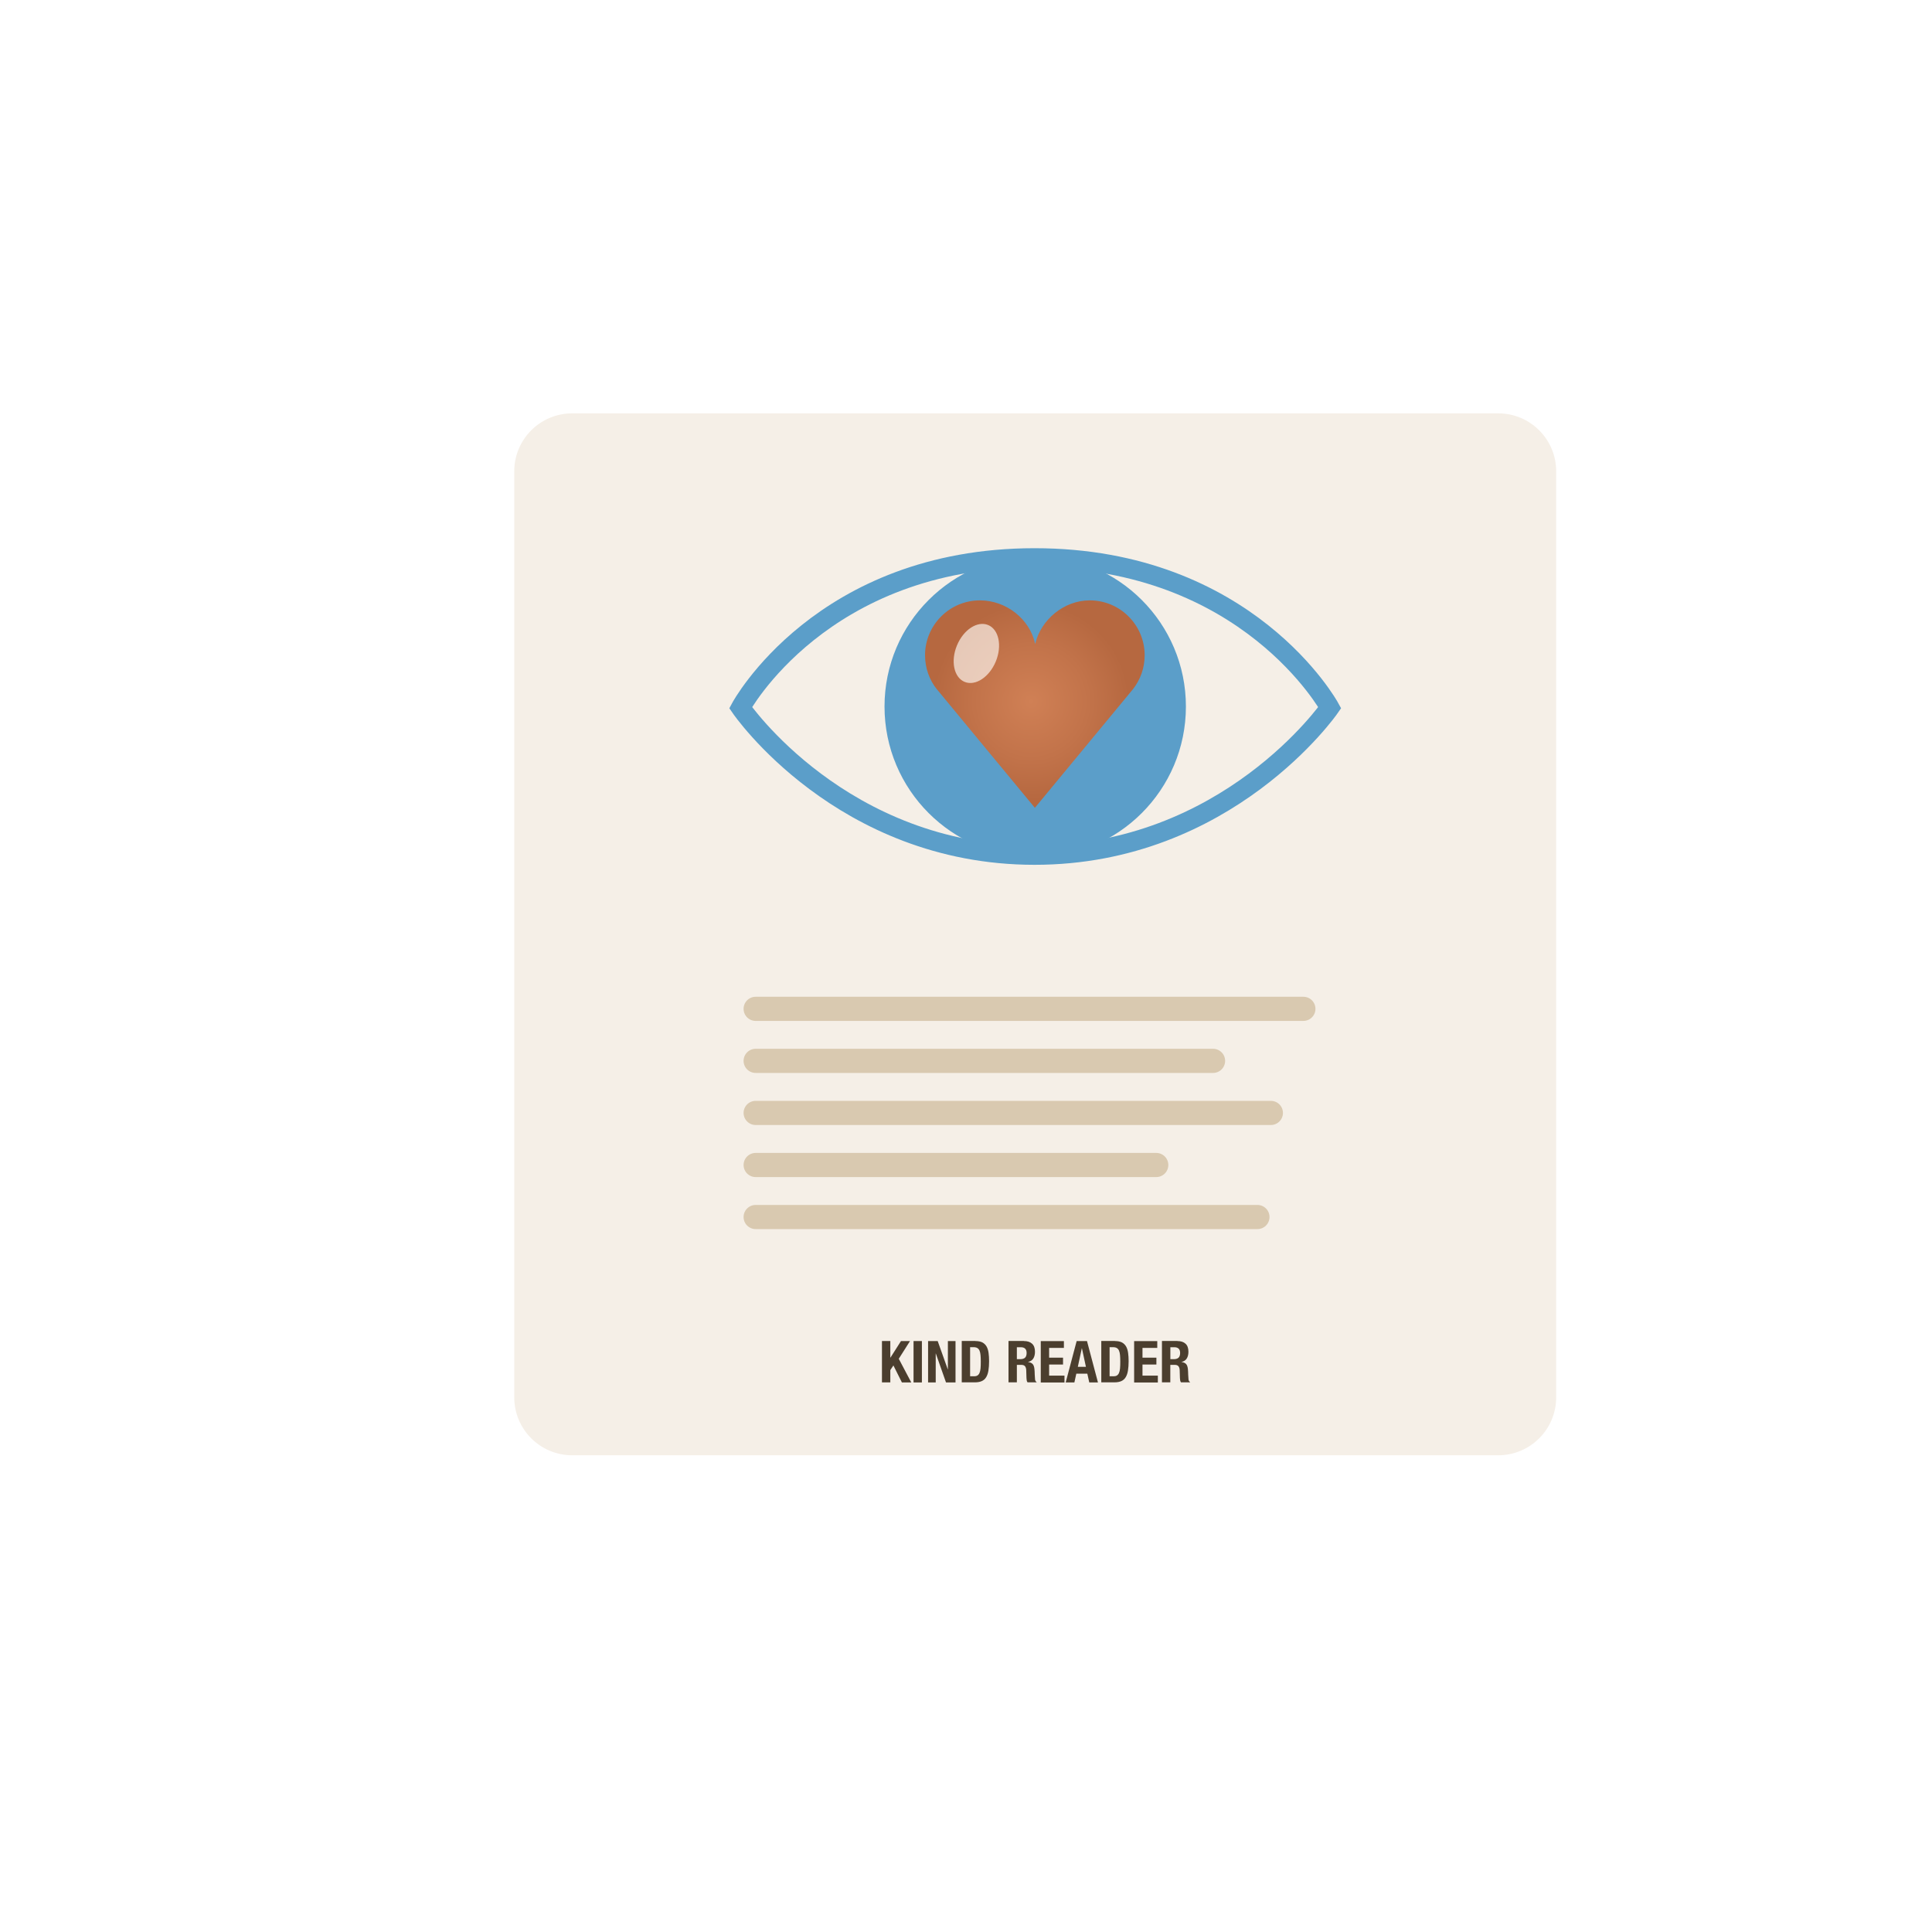
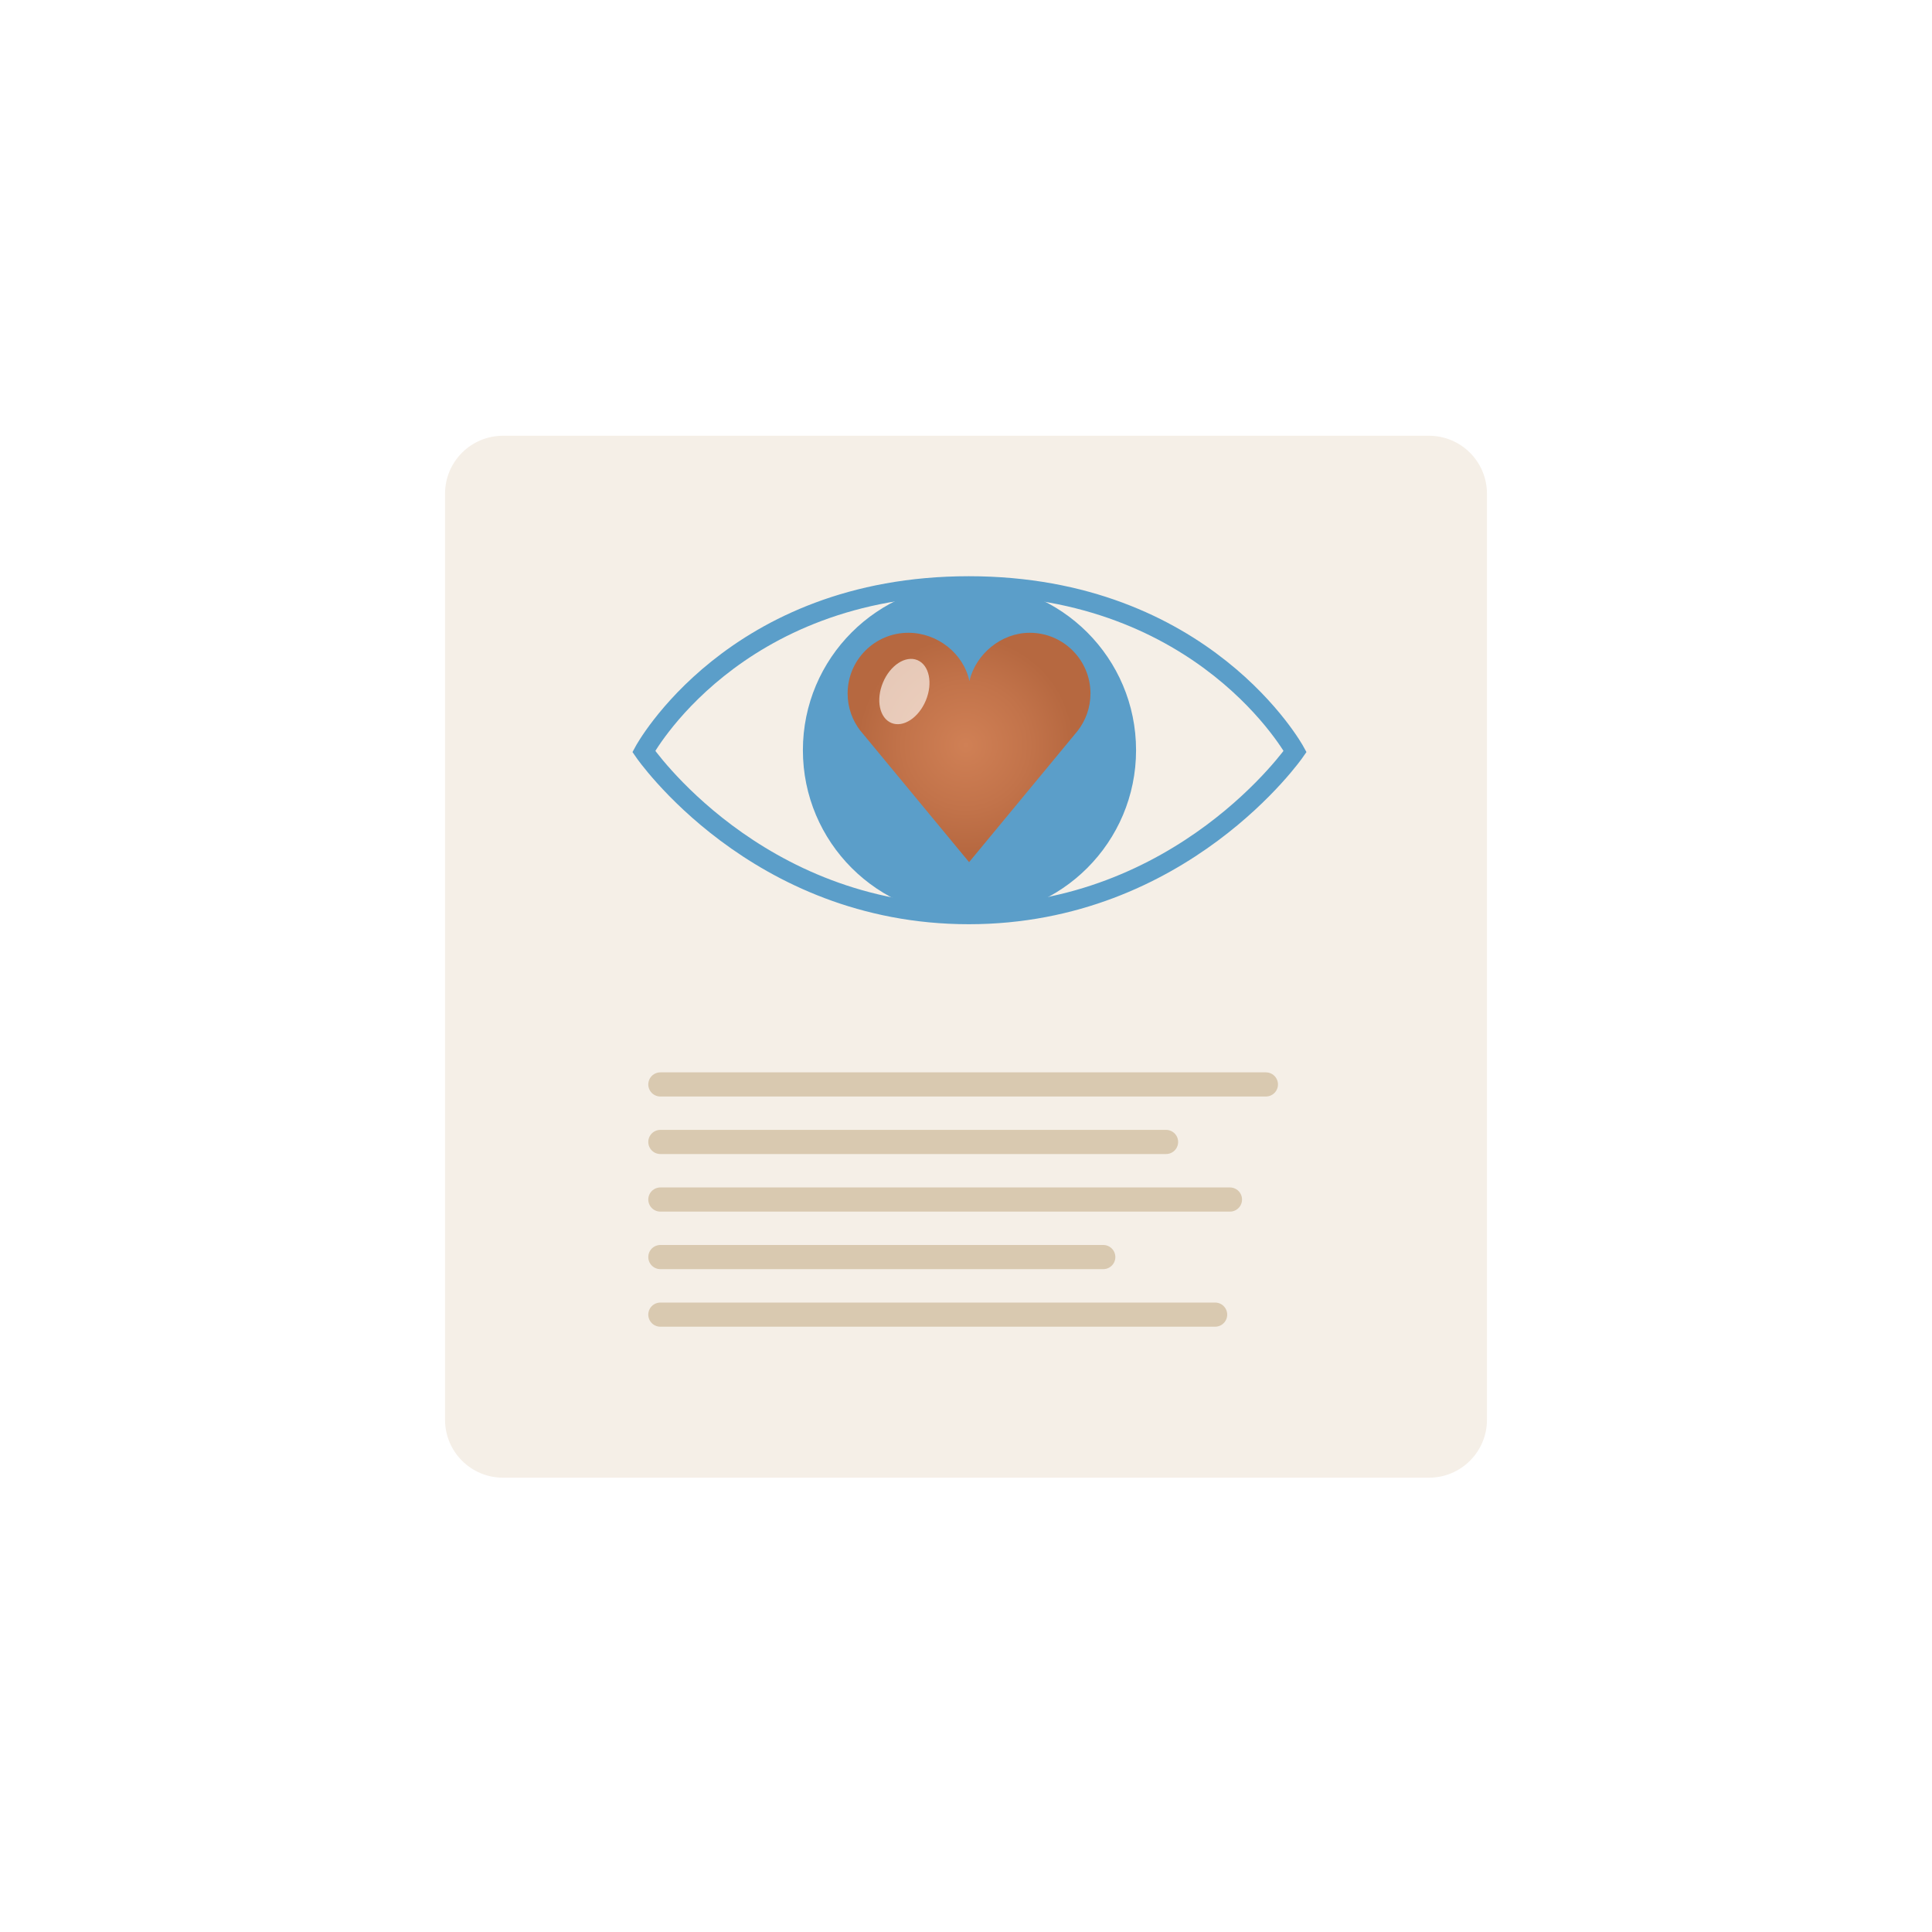
<svg xmlns="http://www.w3.org/2000/svg" viewBox="0 0 400 400">
  <defs>
-     <radialGradient id="c" cx="211.9" cy="144.54" fx="211.9" fy="144.54" r="19.51" gradientTransform="translate(-25.96 -18.09) scale(1.13)" gradientUnits="userSpaceOnUse">
+     <radialGradient id="c" cx="206.17" cy="149.13" fx="206.17" fy="149.13" r="19.51" gradientTransform="translate(-57.76 -32.15) scale(1.25)" gradientUnits="userSpaceOnUse">
      <stop offset="0" stop-color="#b66840" />
      <stop offset="0" stop-color="#d08055" />
      <stop offset=".54" stop-color="#c2734a" />
      <stop offset=".92" stop-color="#b66840" />
    </radialGradient>
  </defs>
  <g id="a" data-name="Backgrounds">
-     <rect x="106.47" y="85.58" width="215.72" height="215.72" rx="12" ry="12" fill="#f5efe7" />
+     <rect x="92.14" y="90.22" width="215.72" height="215.72" rx="12" ry="12" fill="#f5efe7" />
  </g>
  <g id="b" data-name="Kind Reader">
-     <path d="M153.34,146.51s16.69-31.01,60.86-31.01,61.11,31.01,61.11,31.01c0,0-21.14,30.54-61.11,30.54s-60.86-30.54-60.86-30.54Z" fill="none" stroke="#5b9ec9" stroke-miterlimit="10" stroke-width="4" />
-     <circle cx="214.33" cy="146.28" r="31.2" fill="#5b9ec9" />
-     <path d="M193.9,142.62s7.27,8.8,7.27,8.8l13.09,15.83s13.21-15.98,13.21-15.98c0,0,7.08-8.56,7.08-8.56,1.53-1.94,2.44-4.38,2.44-7.04,0-6.28-5.09-11.37-11.37-11.37-5.37,0-10.12,4.02-11.3,9.03-1.09-5.14-5.97-9.03-11.43-9.03-6.28,0-11.37,5.09-11.37,11.37,0,2.66.91,5.11,2.44,7.04" fill="url(#c)" />
-     <ellipse cx="202.14" cy="135.28" rx="6.37" ry="4.35" transform="translate(-.12 270.38) rotate(-67.53)" fill="#fffcf8" opacity=".65" />
-     <line x1="156.45" y1="208.87" x2="269.85" y2="208.87" fill="none" stroke="#d9c9b0" stroke-linecap="round" stroke-miterlimit="10" stroke-width="5" />
-     <line x1="156.45" y1="219.64" x2="251.15" y2="219.64" fill="none" stroke="#d9c9b0" stroke-linecap="round" stroke-miterlimit="10" stroke-width="5" />
-     <line x1="156.45" y1="230.42" x2="263.12" y2="230.42" fill="none" stroke="#d9c9b0" stroke-linecap="round" stroke-miterlimit="10" stroke-width="5" />
-     <line x1="156.45" y1="241.2" x2="239.39" y2="241.2" fill="none" stroke="#d9c9b0" stroke-linecap="round" stroke-miterlimit="10" stroke-width="5" />
-     <line x1="156.45" y1="251.97" x2="260.34" y2="251.97" fill="none" stroke="#d9c9b0" stroke-linecap="round" stroke-miterlimit="10" stroke-width="5" />
-     <g>
-       <rect x="142.99" y="277.65" width="142.68" height="12.42" fill="none" />
-       <path d="M184.34,281.08h.02l2.18-3.43h1.87l-2.33,3.67,2.59,4.9h-1.94l-1.76-3.52-.64.97v2.54h-1.73v-8.57h1.73v3.43Z" fill="#4b3e2e" />
-       <path d="M189.14,277.65h1.73v8.57h-1.73v-8.57Z" fill="#4b3e2e" />
-       <path d="M196.23,283.52h.02v-5.87h1.58v8.57h-1.97l-2.11-6h-.02v6h-1.58v-8.57h1.99l2.09,5.87Z" fill="#4b3e2e" />
-       <path d="M201.95,277.65c.6,0,1.08.1,1.45.29.37.2.65.48.86.84.2.36.34.8.41,1.31.07.51.11,1.08.11,1.72,0,.75-.05,1.41-.14,1.96-.09.56-.25,1.01-.47,1.37-.22.36-.52.63-.9.8s-.85.26-1.43.26h-2.72v-8.57h2.83ZM201.62,284.95c.3,0,.55-.05.73-.16.18-.1.33-.28.44-.52.11-.24.18-.56.22-.95.04-.39.05-.88.05-1.46,0-.49-.02-.92-.05-1.28-.03-.37-.1-.67-.2-.92-.1-.24-.25-.43-.44-.55s-.46-.19-.79-.19h-.73v6.02h.77Z" fill="#4b3e2e" />
-       <path d="M212,277.65c.72,0,1.28.18,1.68.55.4.36.6.92.6,1.66,0,.58-.12,1.05-.35,1.41-.23.36-.59.6-1.08.7v.02c.43.06.75.2.95.42s.32.56.37,1.04c.02.16.03.33.04.52,0,.19.02.4.02.63.02.46.04.8.07,1.04.05.24.15.4.31.49v.07h-1.87c-.09-.12-.14-.26-.17-.41-.02-.16-.04-.32-.05-.49l-.05-1.64c-.02-.34-.1-.6-.25-.79-.15-.19-.41-.29-.77-.29h-.92v3.62h-1.73v-8.57h3.19ZM211.25,281.4c.42,0,.74-.1.96-.29.22-.2.34-.53.34-.99,0-.79-.4-1.19-1.2-1.19h-.82v2.47h.72Z" fill="#4b3e2e" />
-       <path d="M220.27,279.07h-3.06v2.02h2.88v1.42h-2.88v2.3h3.18v1.42h-4.91v-8.57h4.79v1.42Z" fill="#4b3e2e" />
-       <path d="M225.05,277.65l2.27,8.57h-1.8l-.4-1.81h-2.28l-.4,1.81h-1.8l2.27-8.57h2.14ZM224.83,282.99l-.83-3.85h-.02l-.83,3.85h1.68Z" fill="#4b3e2e" />
-       <path d="M230.84,277.65c.6,0,1.08.1,1.45.29.37.2.65.48.86.84.2.36.34.8.41,1.31.07.51.11,1.08.11,1.72,0,.75-.05,1.41-.14,1.96-.09.56-.25,1.01-.47,1.37-.22.36-.52.63-.9.8s-.85.26-1.43.26h-2.72v-8.57h2.83ZM230.5,284.95c.3,0,.55-.05.73-.16.18-.1.33-.28.44-.52.11-.24.18-.56.22-.95.04-.39.05-.88.05-1.46,0-.49-.02-.92-.05-1.28-.03-.37-.1-.67-.2-.92-.1-.24-.25-.43-.44-.55s-.46-.19-.79-.19h-.73v6.02h.77Z" fill="#4b3e2e" />
-       <path d="M239.6,279.07h-3.06v2.02h2.88v1.42h-2.88v2.3h3.18v1.42h-4.91v-8.57h4.79v1.42Z" fill="#4b3e2e" />
-       <path d="M243.77,277.65c.72,0,1.28.18,1.68.55.4.36.6.92.6,1.66,0,.58-.12,1.05-.35,1.41-.23.36-.59.6-1.08.7v.02c.43.06.75.2.95.42s.32.56.37,1.04c.02.16.03.33.04.52,0,.19.02.4.02.63.02.46.04.8.07,1.04.05.24.15.4.31.49v.07h-1.87c-.09-.12-.14-.26-.17-.41-.02-.16-.04-.32-.05-.49l-.05-1.64c-.02-.34-.1-.6-.25-.79-.15-.19-.41-.29-.77-.29h-.92v3.62h-1.73v-8.57h3.19ZM243.03,281.4c.42,0,.74-.1.96-.29.22-.2.34-.53.34-.99,0-.79-.4-1.19-1.2-1.19h-.82v2.47h.72Z" fill="#4b3e2e" />
-     </g>
+     <path d="M133.29,155.58s18.45-34.28,67.29-34.28,67.56,34.28,67.56,34.28c0,0-23.38,33.77-67.56,33.77s-67.29-33.77-67.29-33.77Z" fill="none" stroke="#5b9ec9" stroke-miterlimit="10" stroke-width="4" />
+     <circle cx="200.72" cy="155.32" r="34.49" fill="#5b9ec9" />
+     <path d="M178.13,151.28s8.04,9.72,8.04,9.72l14.47,17.5s14.61-17.67,14.61-17.67c0,0,7.82-9.46,7.82-9.46,1.69-2.14,2.7-4.85,2.7-7.79,0-6.94-5.63-12.57-12.57-12.57-5.94,0-11.19,4.44-12.5,9.98-1.21-5.68-6.6-9.98-12.64-9.98-6.94,0-12.57,5.63-12.57,12.57,0,2.94,1.01,5.65,2.7,7.79" fill="url(#c)" />
+     <ellipse cx="187.24" cy="143.17" rx="7.04" ry="4.81" transform="translate(-16.62 261.48) rotate(-67.53)" fill="#fffcf8" opacity=".65" />
+     <line x1="136.72" y1="224.52" x2="262.09" y2="224.52" fill="none" stroke="#d9c9b0" stroke-linecap="round" stroke-miterlimit="10" stroke-width="5" />
+     <line x1="136.72" y1="236.43" x2="241.42" y2="236.43" fill="none" stroke="#d9c9b0" stroke-linecap="round" stroke-miterlimit="10" stroke-width="5" />
+     <line x1="136.72" y1="248.35" x2="254.65" y2="248.35" fill="none" stroke="#d9c9b0" stroke-linecap="round" stroke-miterlimit="10" stroke-width="5" />
+     <line x1="136.72" y1="260.26" x2="228.42" y2="260.26" fill="none" stroke="#d9c9b0" stroke-linecap="round" stroke-miterlimit="10" stroke-width="5" />
+     <line x1="136.72" y1="272.18" x2="251.58" y2="272.18" fill="none" stroke="#d9c9b0" stroke-linecap="round" stroke-miterlimit="10" stroke-width="5" />
  </g>
</svg>
